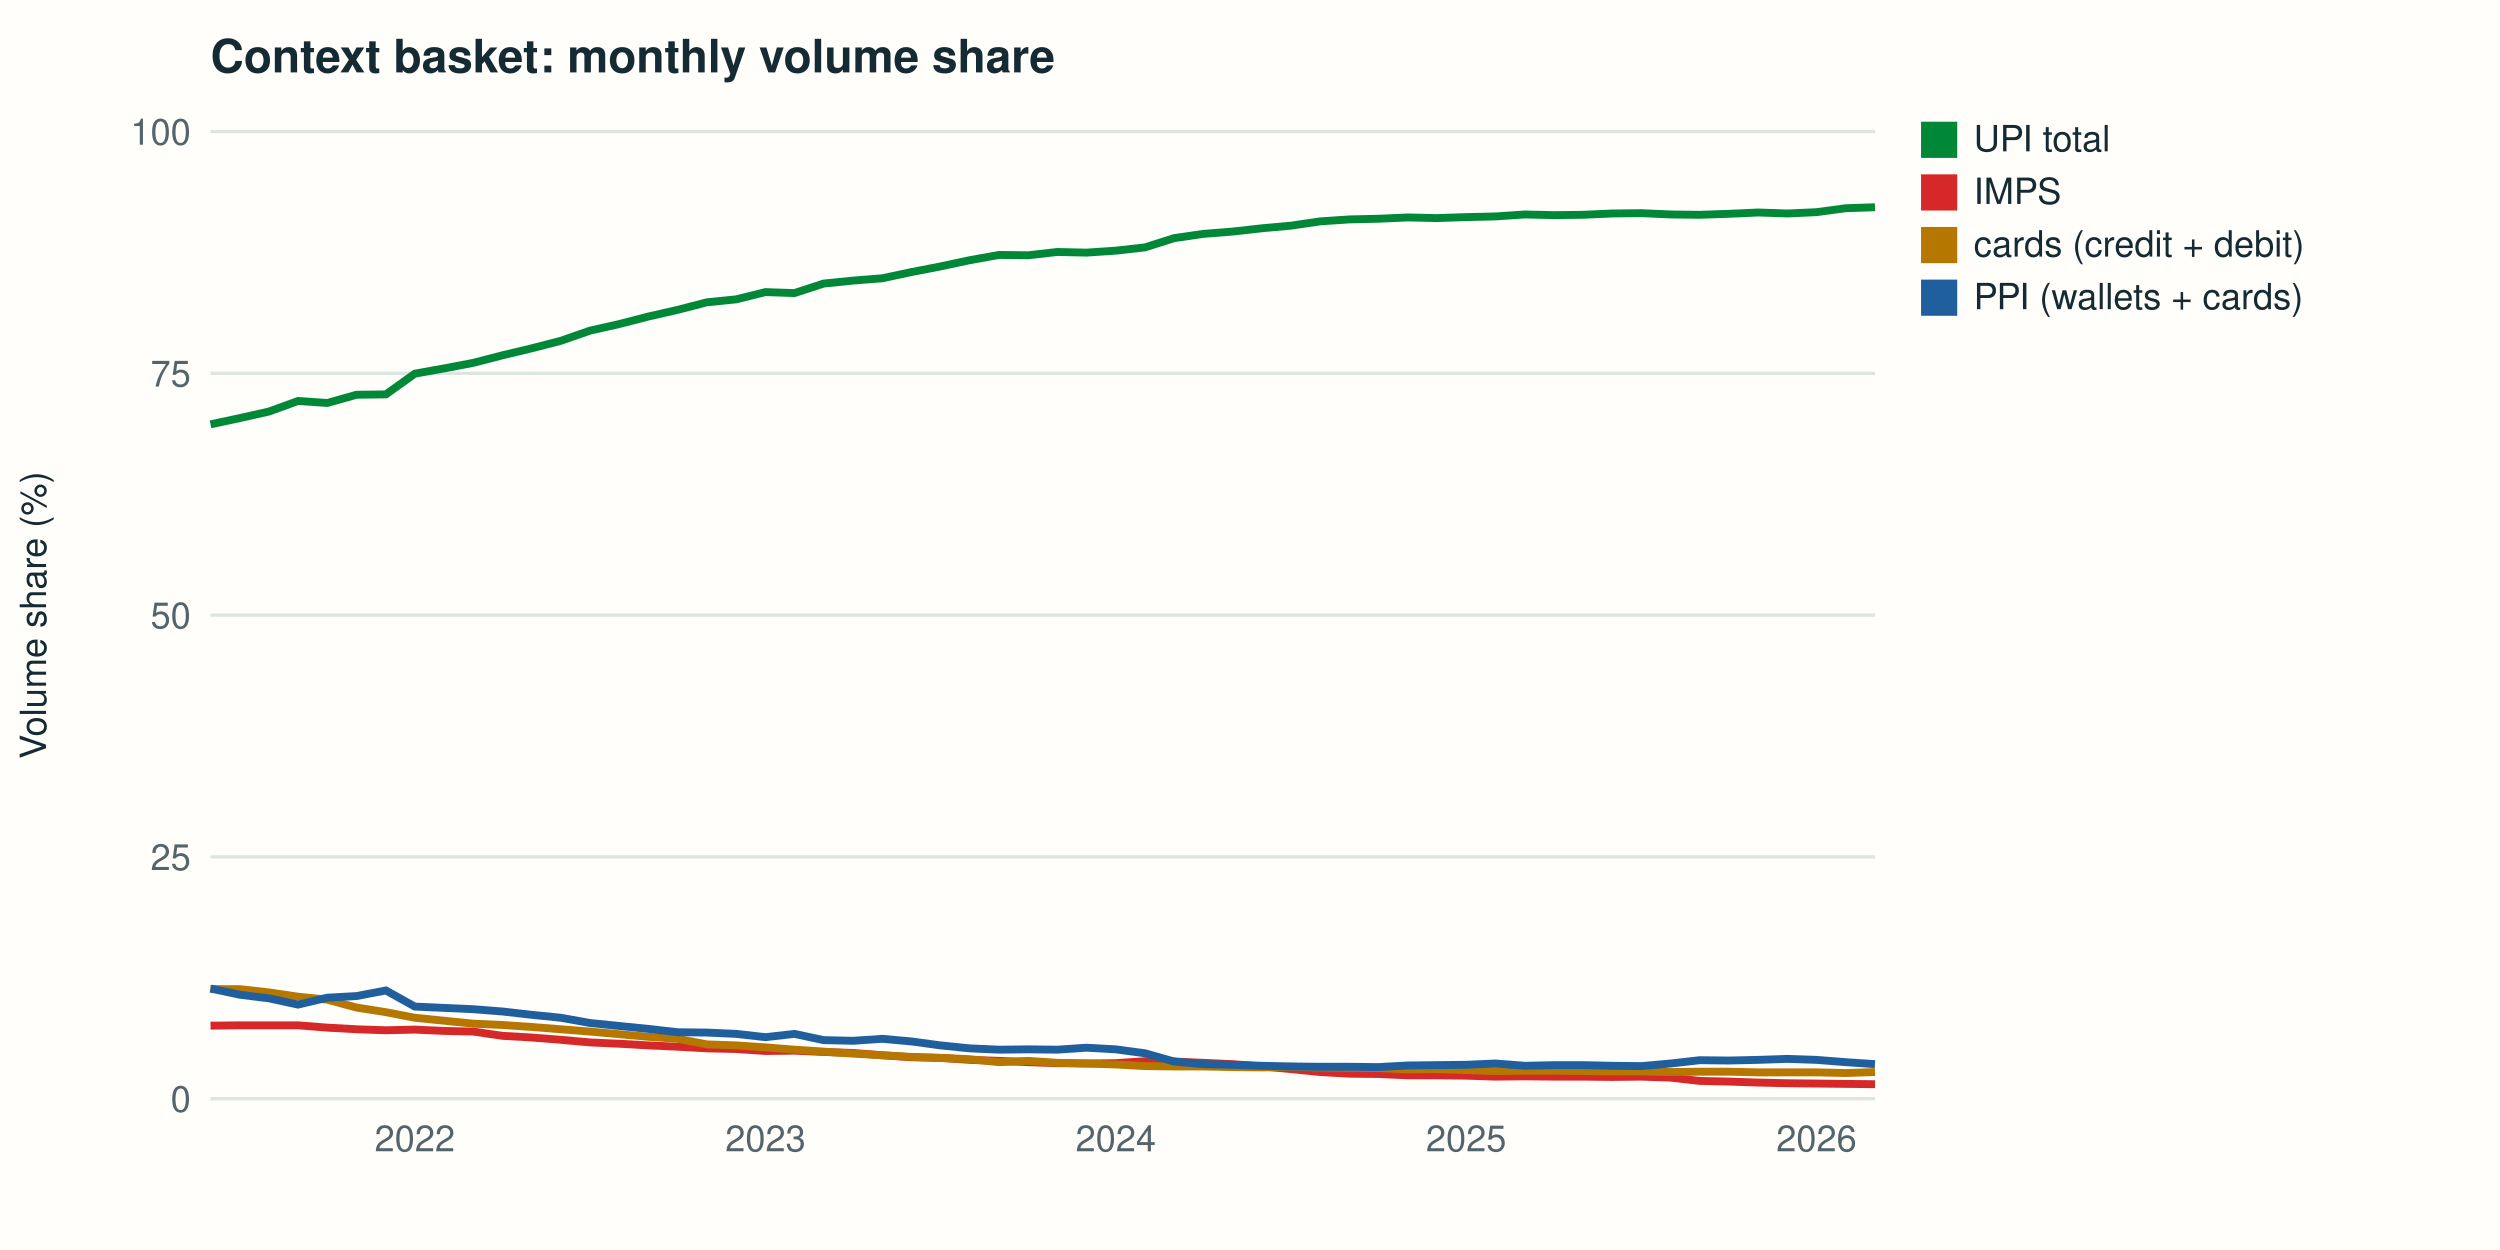
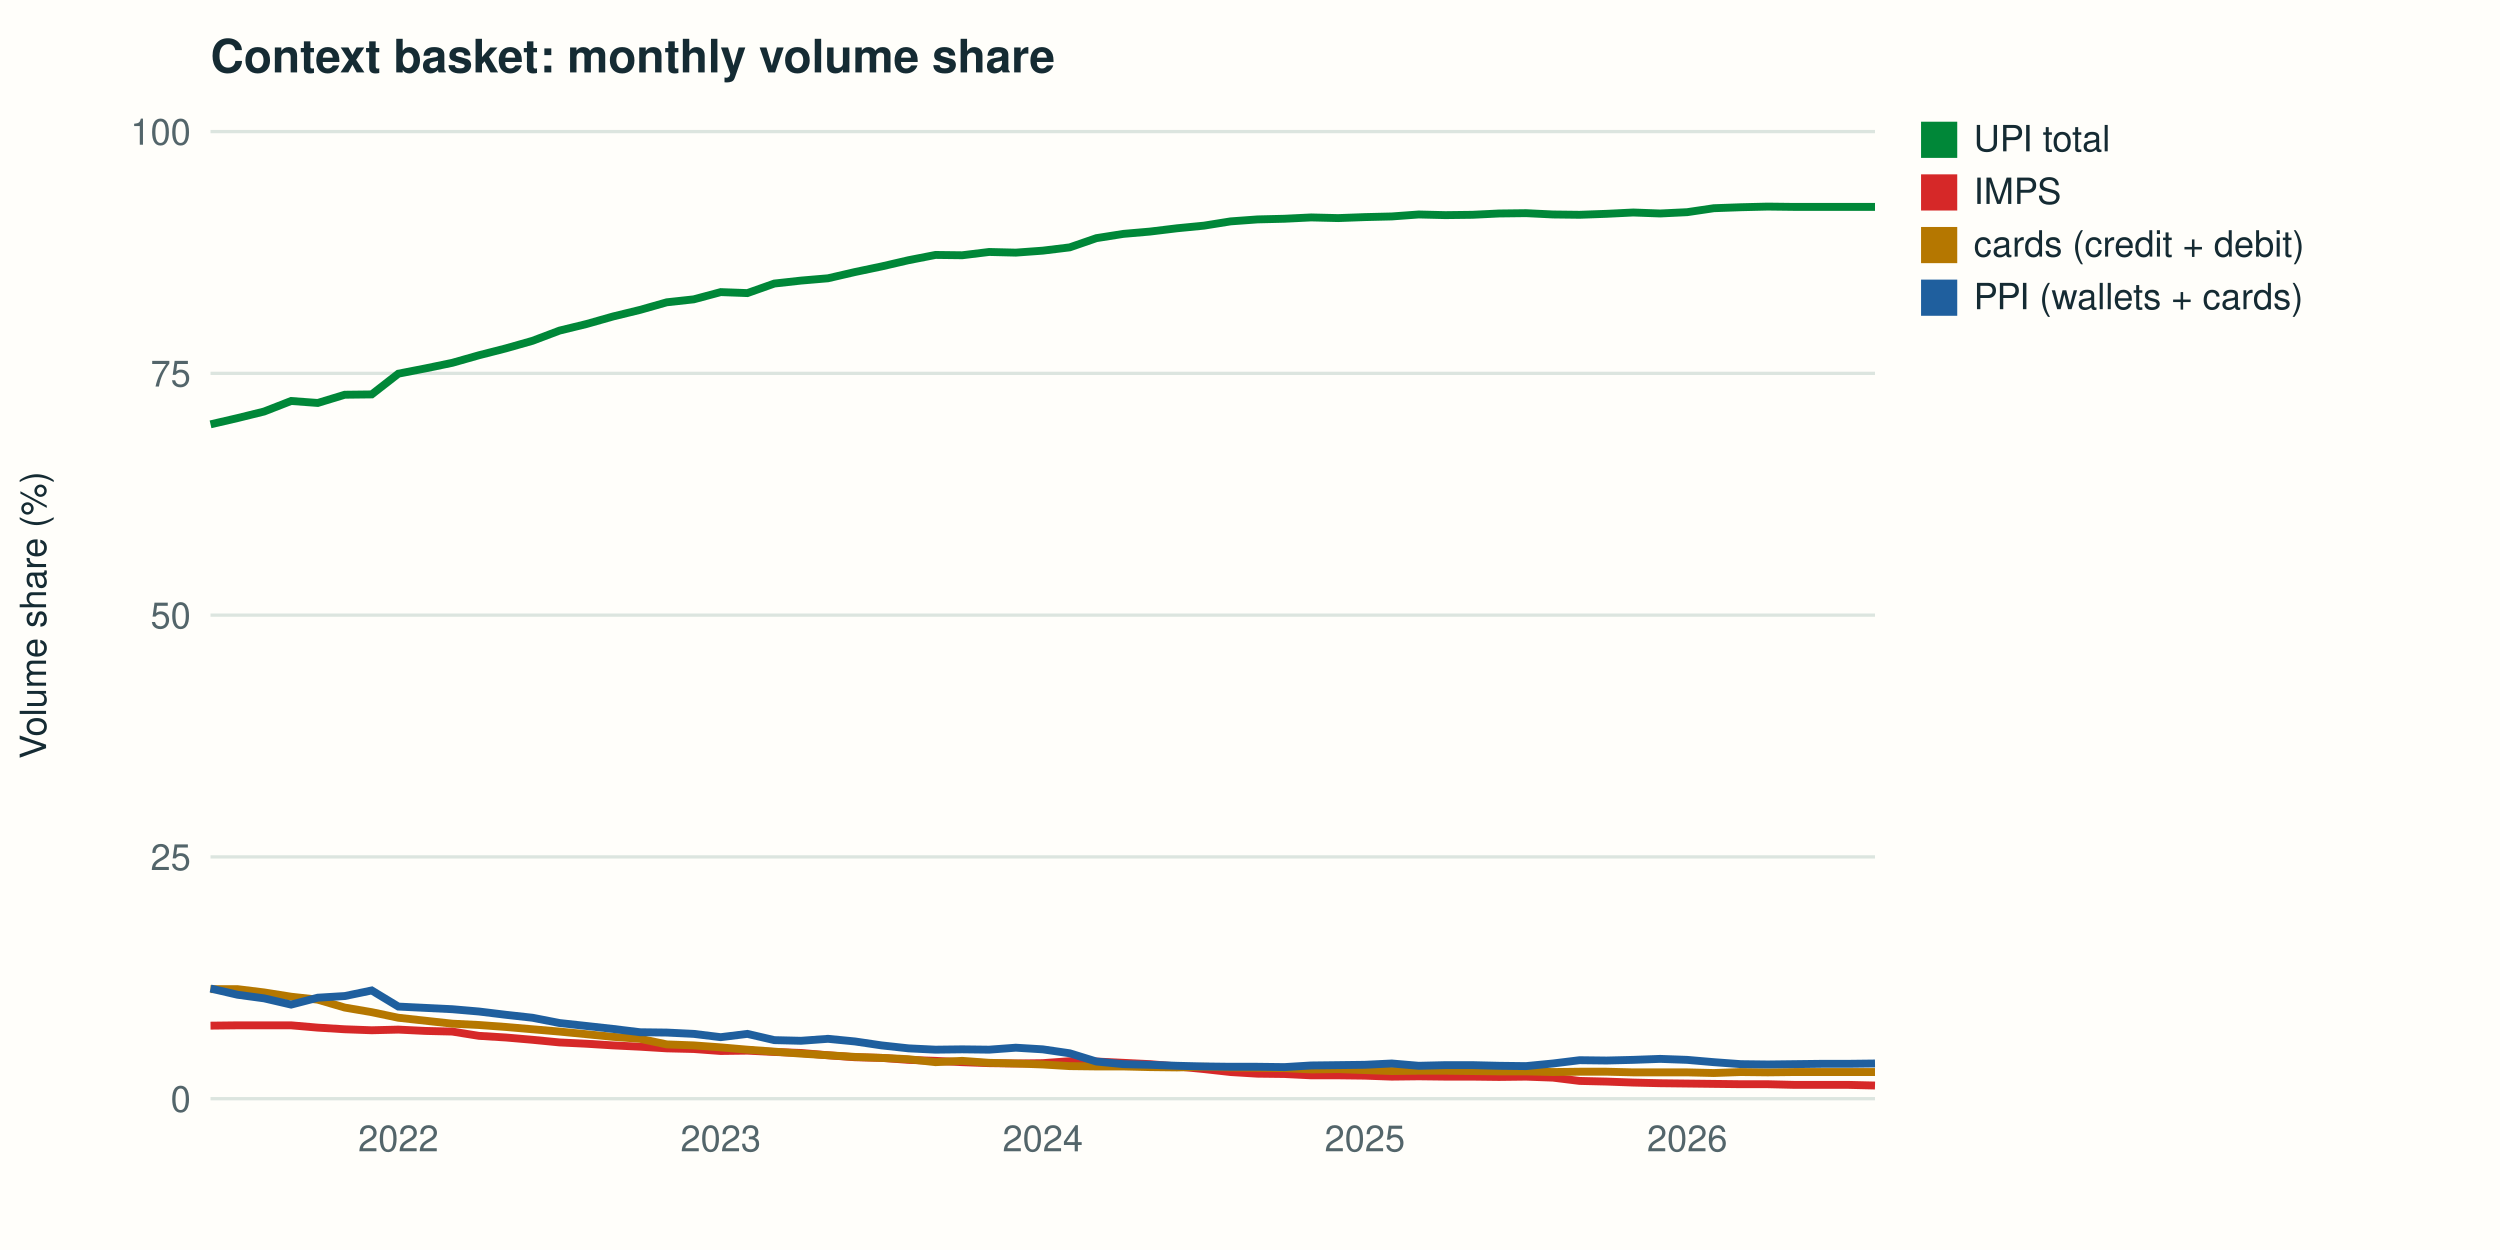
<svg xmlns="http://www.w3.org/2000/svg" viewBox="0 0 760 380" font-family="Helvetica, Arial, sans-serif" font-size="11">
  <rect width="760" height="380" fill="#fffefa" />
  <text x="64" y="22" font-size="14" font-weight="700" fill="#152b33">Context basket: monthly volume share</text>
  <line x1="64" x2="570" y1="334.0" y2="334.0" stroke="#dce5df" />
  <text x="58" y="338.0" text-anchor="end" fill="#53656a">0</text>
  <line x1="64" x2="570" y1="260.5" y2="260.5" stroke="#dce5df" />
  <text x="58" y="264.5" text-anchor="end" fill="#53656a">25</text>
  <line x1="64" x2="570" y1="187.0" y2="187.0" stroke="#dce5df" />
  <text x="58" y="191.0" text-anchor="end" fill="#53656a">50</text>
  <line x1="64" x2="570" y1="113.5" y2="113.5" stroke="#dce5df" />
  <text x="58" y="117.5" text-anchor="end" fill="#53656a">75</text>
  <line x1="64" x2="570" y1="40.0" y2="40.0" stroke="#dce5df" />
  <text x="58" y="44.0" text-anchor="end" fill="#53656a">100</text>
-   <text x="126.1" y="350" text-anchor="middle" fill="#53656a">2022</text>
-   <text x="232.7" y="350" text-anchor="middle" fill="#53656a">2023</text>
-   <text x="339.2" y="350" text-anchor="middle" fill="#53656a">2024</text>
-   <text x="445.7" y="350" text-anchor="middle" fill="#53656a">2025</text>
-   <text x="552.2" y="350" text-anchor="middle" fill="#53656a">2026</text>
+   <text x="121.1" y="350" text-anchor="middle" fill="#53656a">2022</text>
+   <text x="219.1" y="350" text-anchor="middle" fill="#53656a">2023</text>
+   <text x="317.0" y="350" text-anchor="middle" fill="#53656a">2024</text>
+   <text x="414.9" y="350" text-anchor="middle" fill="#53656a">2025</text>
+   <text x="512.9" y="350" text-anchor="middle" fill="#53656a">2026</text>
  <text x="14" y="187" fill="#152b33" transform="rotate(-90 14 187)" text-anchor="middle">Volume share (%)</text>
-   <path d="M64.0,129.0 L72.9,127.1 L81.8,125.1 L90.6,121.9 L99.5,122.5 L108.4,120.0 L117.3,119.9 L126.1,113.6 L135.0,112.0 L143.9,110.3 L152.8,108.0 L161.6,105.9 L170.5,103.6 L179.4,100.5 L188.3,98.5 L197.2,96.2 L206.0,94.2 L214.9,91.9 L223.8,91.0 L232.7,88.8 L241.5,89.1 L250.4,86.2 L259.3,85.3 L268.2,84.6 L277.1,82.7 L285.9,81.0 L294.8,79.1 L303.7,77.5 L312.6,77.6 L321.4,76.6 L330.3,76.8 L339.2,76.2 L348.1,75.2 L356.9,72.4 L365.8,71.1 L374.7,70.4 L383.6,69.4 L392.5,68.6 L401.3,67.3 L410.2,66.7 L419.1,66.5 L428.0,66.1 L436.8,66.3 L445.7,66.0 L454.6,65.8 L463.5,65.2 L472.4,65.4 L481.2,65.3 L490.1,64.9 L499.0,64.8 L507.9,65.2 L516.7,65.3 L525.6,65.0 L534.5,64.6 L543.4,64.9 L552.2,64.5 L561.1,63.3 L570.0,63.0" fill="none" stroke="#008738" stroke-width="2.4" />
+   <path d="M64.0,129.0 L72.2,127.1 L80.3,125.1 L88.5,121.9 L96.6,122.5 L104.8,120.0 L113.0,119.9 L121.1,113.6 L129.3,112.0 L137.5,110.3 L145.6,108.0 L153.8,105.9 L161.9,103.6 L170.1,100.5 L178.3,98.5 L186.4,96.2 L194.6,94.2 L202.7,91.9 L210.9,91.0 L219.1,88.8 L227.2,89.1 L235.4,86.2 L243.5,85.3 L251.7,84.6 L259.9,82.7 L268.0,81.0 L276.2,79.1 L284.4,77.5 L292.5,77.6 L300.7,76.6 L308.8,76.8 L317.0,76.2 L325.2,75.2 L333.3,72.4 L341.5,71.1 L349.6,70.4 L357.8,69.4 L366.0,68.6 L374.1,67.3 L382.3,66.7 L390.5,66.5 L398.6,66.1 L406.8,66.3 L414.9,66.0 L423.1,65.8 L431.3,65.2 L439.4,65.4 L447.6,65.3 L455.7,64.9 L463.9,64.8 L472.1,65.2 L480.2,65.3 L488.4,65.0 L496.5,64.6 L504.7,64.9 L512.9,64.5 L521.0,63.3 L529.2,63.0 L537.4,62.8 L545.5,62.9 L553.7,62.9 L561.8,62.9 L570.0,62.9" fill="none" stroke="#008738" stroke-width="2.4" />
  <rect x="584" y="37" width="11" height="11" fill="#008738" />
  <text x="600" y="46" fill="#152b33">UPI total</text>
-   <path d="M64.0,311.8 L72.9,311.7 L81.8,311.7 L90.6,311.7 L99.5,312.4 L108.4,312.9 L117.3,313.2 L126.1,313.0 L135.0,313.4 L143.9,313.6 L152.8,314.9 L161.6,315.4 L170.5,316.1 L179.4,316.9 L188.3,317.3 L197.2,317.8 L206.0,318.2 L214.9,318.7 L223.8,318.9 L232.7,319.5 L241.5,319.4 L250.4,319.8 L259.3,320.1 L268.2,320.8 L277.1,321.4 L285.9,321.6 L294.8,322.2 L303.7,322.5 L312.6,322.9 L321.4,323.2 L330.3,323.3 L339.2,323.2 L348.1,322.6 L356.9,322.7 L365.8,323.1 L374.7,323.5 L383.6,324.2 L392.5,325.0 L401.3,325.9 L410.2,326.4 L419.1,326.5 L428.0,326.9 L436.8,326.9 L445.7,327.0 L454.6,327.3 L463.5,327.2 L472.4,327.3 L481.2,327.3 L490.1,327.4 L499.0,327.3 L507.9,327.6 L516.7,328.6 L525.6,328.8 L534.5,329.1 L543.4,329.3 L552.2,329.4 L561.1,329.5 L570.0,329.6" fill="none" stroke="#d62828" stroke-width="2.4" />
+   <path d="M64.0,311.8 L72.2,311.7 L80.3,311.7 L88.5,311.7 L96.6,312.4 L104.8,312.9 L113.0,313.2 L121.1,313.0 L129.3,313.4 L137.5,313.6 L145.6,314.9 L153.8,315.4 L161.9,316.1 L170.1,316.9 L178.3,317.3 L186.4,317.8 L194.6,318.2 L202.7,318.7 L210.9,318.9 L219.1,319.5 L227.2,319.4 L235.4,319.8 L243.5,320.1 L251.7,320.8 L259.9,321.4 L268.0,321.6 L276.2,322.2 L284.4,322.5 L292.5,322.9 L300.7,323.2 L308.8,323.3 L317.0,323.2 L325.2,322.6 L333.3,322.7 L341.5,323.1 L349.6,323.5 L357.8,324.2 L366.0,325.0 L374.1,325.9 L382.3,326.4 L390.5,326.5 L398.6,326.9 L406.8,326.9 L414.9,327.0 L423.1,327.3 L431.3,327.2 L439.4,327.3 L447.6,327.3 L455.7,327.4 L463.9,327.3 L472.1,327.6 L480.2,328.6 L488.4,328.8 L496.5,329.1 L504.7,329.3 L512.9,329.4 L521.0,329.5 L529.2,329.6 L537.4,329.6 L545.5,329.8 L553.7,329.8 L561.8,329.8 L570.0,330.0" fill="none" stroke="#d62828" stroke-width="2.4" />
  <rect x="584" y="53" width="11" height="11" fill="#d62828" />
  <text x="600" y="62" fill="#152b33">IMPS</text>
-   <path d="M64.0,300.7 L72.9,300.7 L81.8,301.7 L90.6,303.0 L99.5,303.9 L108.4,306.3 L117.3,307.7 L126.1,309.4 L135.0,310.3 L143.9,311.2 L152.8,311.6 L161.6,312.2 L170.5,312.9 L179.4,313.6 L188.3,314.4 L197.2,315.2 L206.0,315.8 L214.9,317.5 L223.8,317.8 L232.7,318.4 L241.5,319.1 L250.4,319.7 L259.3,320.3 L268.2,320.8 L277.1,321.3 L285.9,321.6 L294.8,322.0 L303.7,322.9 L312.6,322.5 L321.4,323.1 L330.3,323.3 L339.2,323.6 L348.1,324.1 L356.9,324.2 L365.8,324.2 L374.7,324.4 L383.6,324.5 L392.5,324.3 L401.3,324.5 L410.2,324.6 L419.1,324.7 L428.0,325.1 L436.8,325.0 L445.7,325.3 L454.6,325.6 L463.5,325.5 L472.4,325.5 L481.2,325.6 L490.1,325.7 L499.0,325.7 L507.9,325.9 L516.7,325.8 L525.6,325.8 L534.5,326.0 L543.4,326.0 L552.2,326.0 L561.1,326.2 L570.0,325.9" fill="none" stroke="#b57700" stroke-width="2.4" />
+   <path d="M64.0,300.7 L72.2,300.7 L80.3,301.7 L88.5,303.0 L96.6,303.9 L104.8,306.3 L113.0,307.7 L121.1,309.4 L129.3,310.3 L137.5,311.2 L145.6,311.6 L153.8,312.2 L161.9,312.9 L170.1,313.6 L178.3,314.4 L186.4,315.2 L194.6,315.8 L202.7,317.5 L210.9,317.8 L219.1,318.4 L227.2,319.1 L235.4,319.7 L243.5,320.3 L251.7,320.8 L259.9,321.3 L268.0,321.6 L276.2,322.0 L284.4,322.9 L292.5,322.5 L300.7,323.1 L308.8,323.3 L317.0,323.6 L325.2,324.1 L333.3,324.2 L341.5,324.2 L349.6,324.4 L357.8,324.5 L366.0,324.3 L374.1,324.5 L382.3,324.6 L390.5,324.7 L398.6,325.1 L406.8,325.0 L414.9,325.3 L423.1,325.6 L431.3,325.5 L439.4,325.5 L447.6,325.6 L455.7,325.7 L463.9,325.7 L472.1,325.9 L480.2,325.8 L488.4,325.8 L496.5,326.0 L504.7,326.0 L512.9,326.0 L521.0,326.2 L529.2,325.9 L537.4,326.0 L545.5,325.9 L553.7,325.9 L561.8,325.9 L570.0,325.9" fill="none" stroke="#b57700" stroke-width="2.4" />
  <rect x="584" y="69" width="11" height="11" fill="#b57700" />
  <text x="600" y="78" fill="#152b33">cards (credit + debit)</text>
-   <path d="M64.0,300.5 L72.9,302.4 L81.8,303.5 L90.6,305.4 L99.5,303.3 L108.4,302.8 L117.3,301.1 L126.1,306.0 L135.0,306.4 L143.9,306.8 L152.8,307.5 L161.6,308.5 L170.5,309.4 L179.4,311.0 L188.3,311.9 L197.2,312.8 L206.0,313.8 L214.9,313.9 L223.8,314.3 L232.7,315.3 L241.5,314.3 L250.4,316.2 L259.3,316.4 L268.2,315.8 L277.1,316.6 L285.9,317.8 L294.8,318.7 L303.7,319.1 L312.6,319.0 L321.4,319.1 L330.3,318.5 L339.2,319.0 L348.1,320.2 L356.9,322.7 L365.8,323.5 L374.7,323.7 L383.6,324.0 L392.5,324.2 L401.3,324.3 L410.2,324.3 L419.1,324.4 L428.0,323.9 L436.8,323.8 L445.7,323.7 L454.6,323.3 L463.5,324.0 L472.4,323.8 L481.2,323.8 L490.1,324.0 L499.0,324.1 L507.9,323.3 L516.7,322.3 L525.6,322.4 L534.5,322.2 L543.4,321.9 L552.2,322.2 L561.1,322.9 L570.0,323.5" fill="none" stroke="#1f5f9e" stroke-width="2.4" />
+   <path d="M64.0,300.5 L72.2,302.4 L80.3,303.5 L88.5,305.4 L96.6,303.3 L104.8,302.8 L113.0,301.1 L121.1,306.0 L129.3,306.4 L137.5,306.8 L145.6,307.5 L153.8,308.5 L161.9,309.4 L170.1,311.0 L178.3,311.9 L186.4,312.8 L194.6,313.8 L202.7,313.9 L210.9,314.3 L219.1,315.3 L227.2,314.3 L235.4,316.2 L243.5,316.4 L251.7,315.8 L259.9,316.6 L268.0,317.8 L276.2,318.7 L284.4,319.1 L292.5,319.0 L300.7,319.1 L308.8,318.5 L317.0,319.0 L325.2,320.2 L333.3,322.7 L341.5,323.5 L349.6,323.7 L357.8,324.0 L366.0,324.2 L374.1,324.3 L382.3,324.3 L390.5,324.4 L398.6,323.9 L406.8,323.8 L414.9,323.7 L423.1,323.3 L431.3,324.0 L439.4,323.8 L447.6,323.8 L455.7,324.0 L463.9,324.1 L472.1,323.3 L480.2,322.3 L488.4,322.4 L496.5,322.2 L504.7,321.9 L512.9,322.2 L521.0,322.9 L529.2,323.5 L537.4,323.6 L545.5,323.5 L553.7,323.4 L561.8,323.4 L570.0,323.3" fill="none" stroke="#1f5f9e" stroke-width="2.4" />
  <rect x="584" y="85" width="11" height="11" fill="#1f5f9e" />
  <text x="600" y="94" fill="#152b33">PPI (wallets + cards)</text>
</svg>
